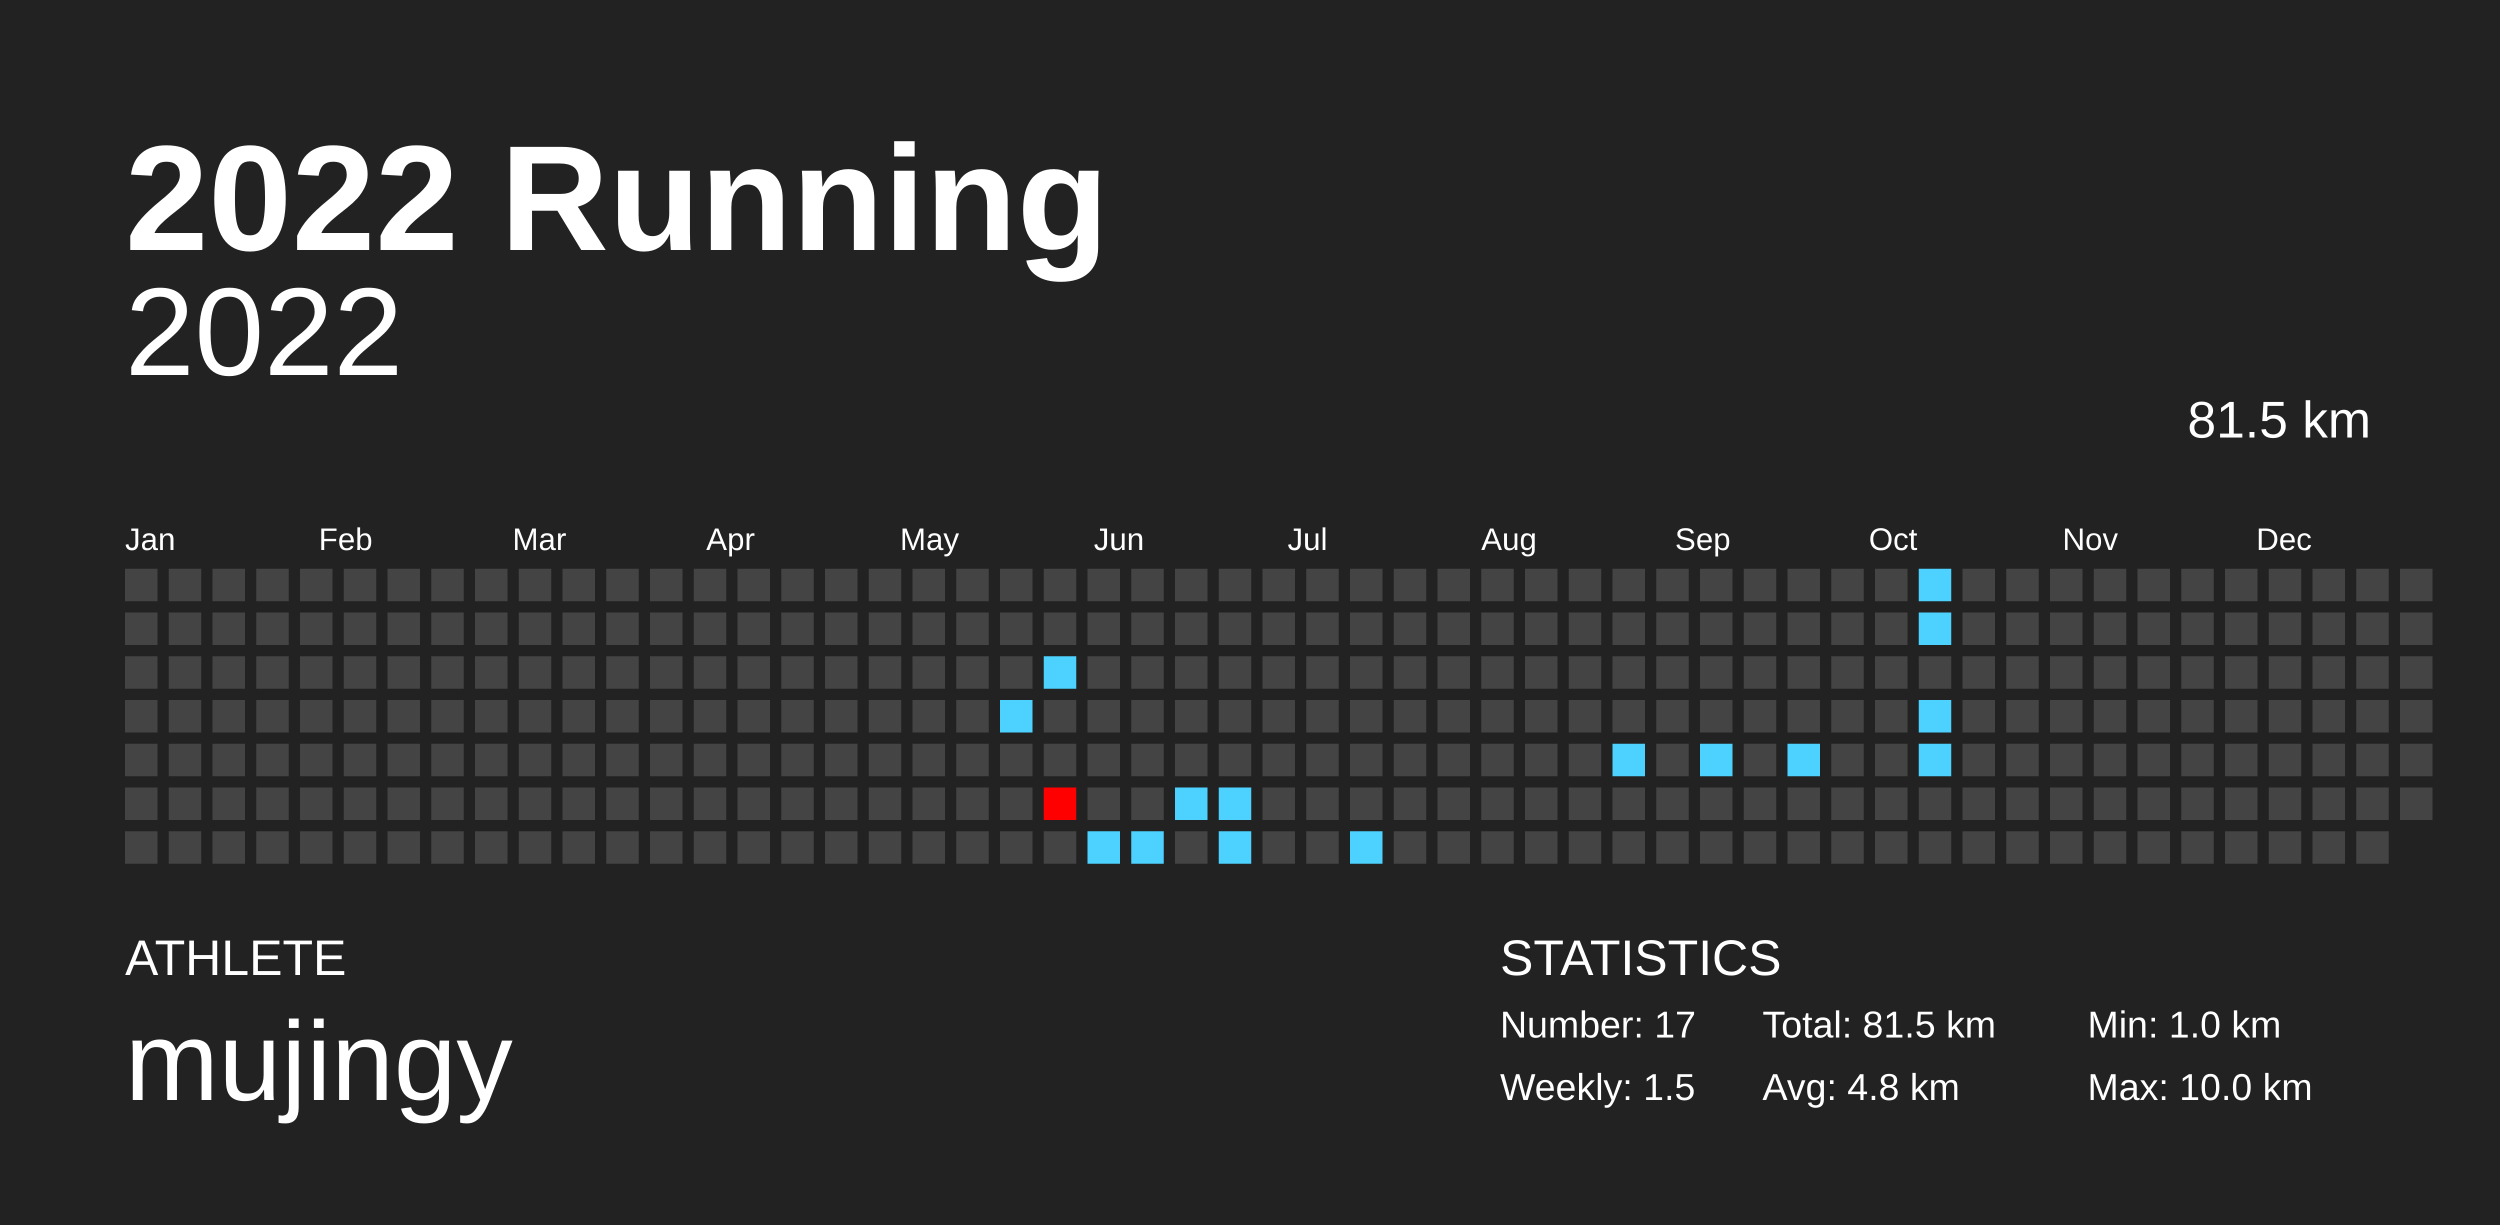
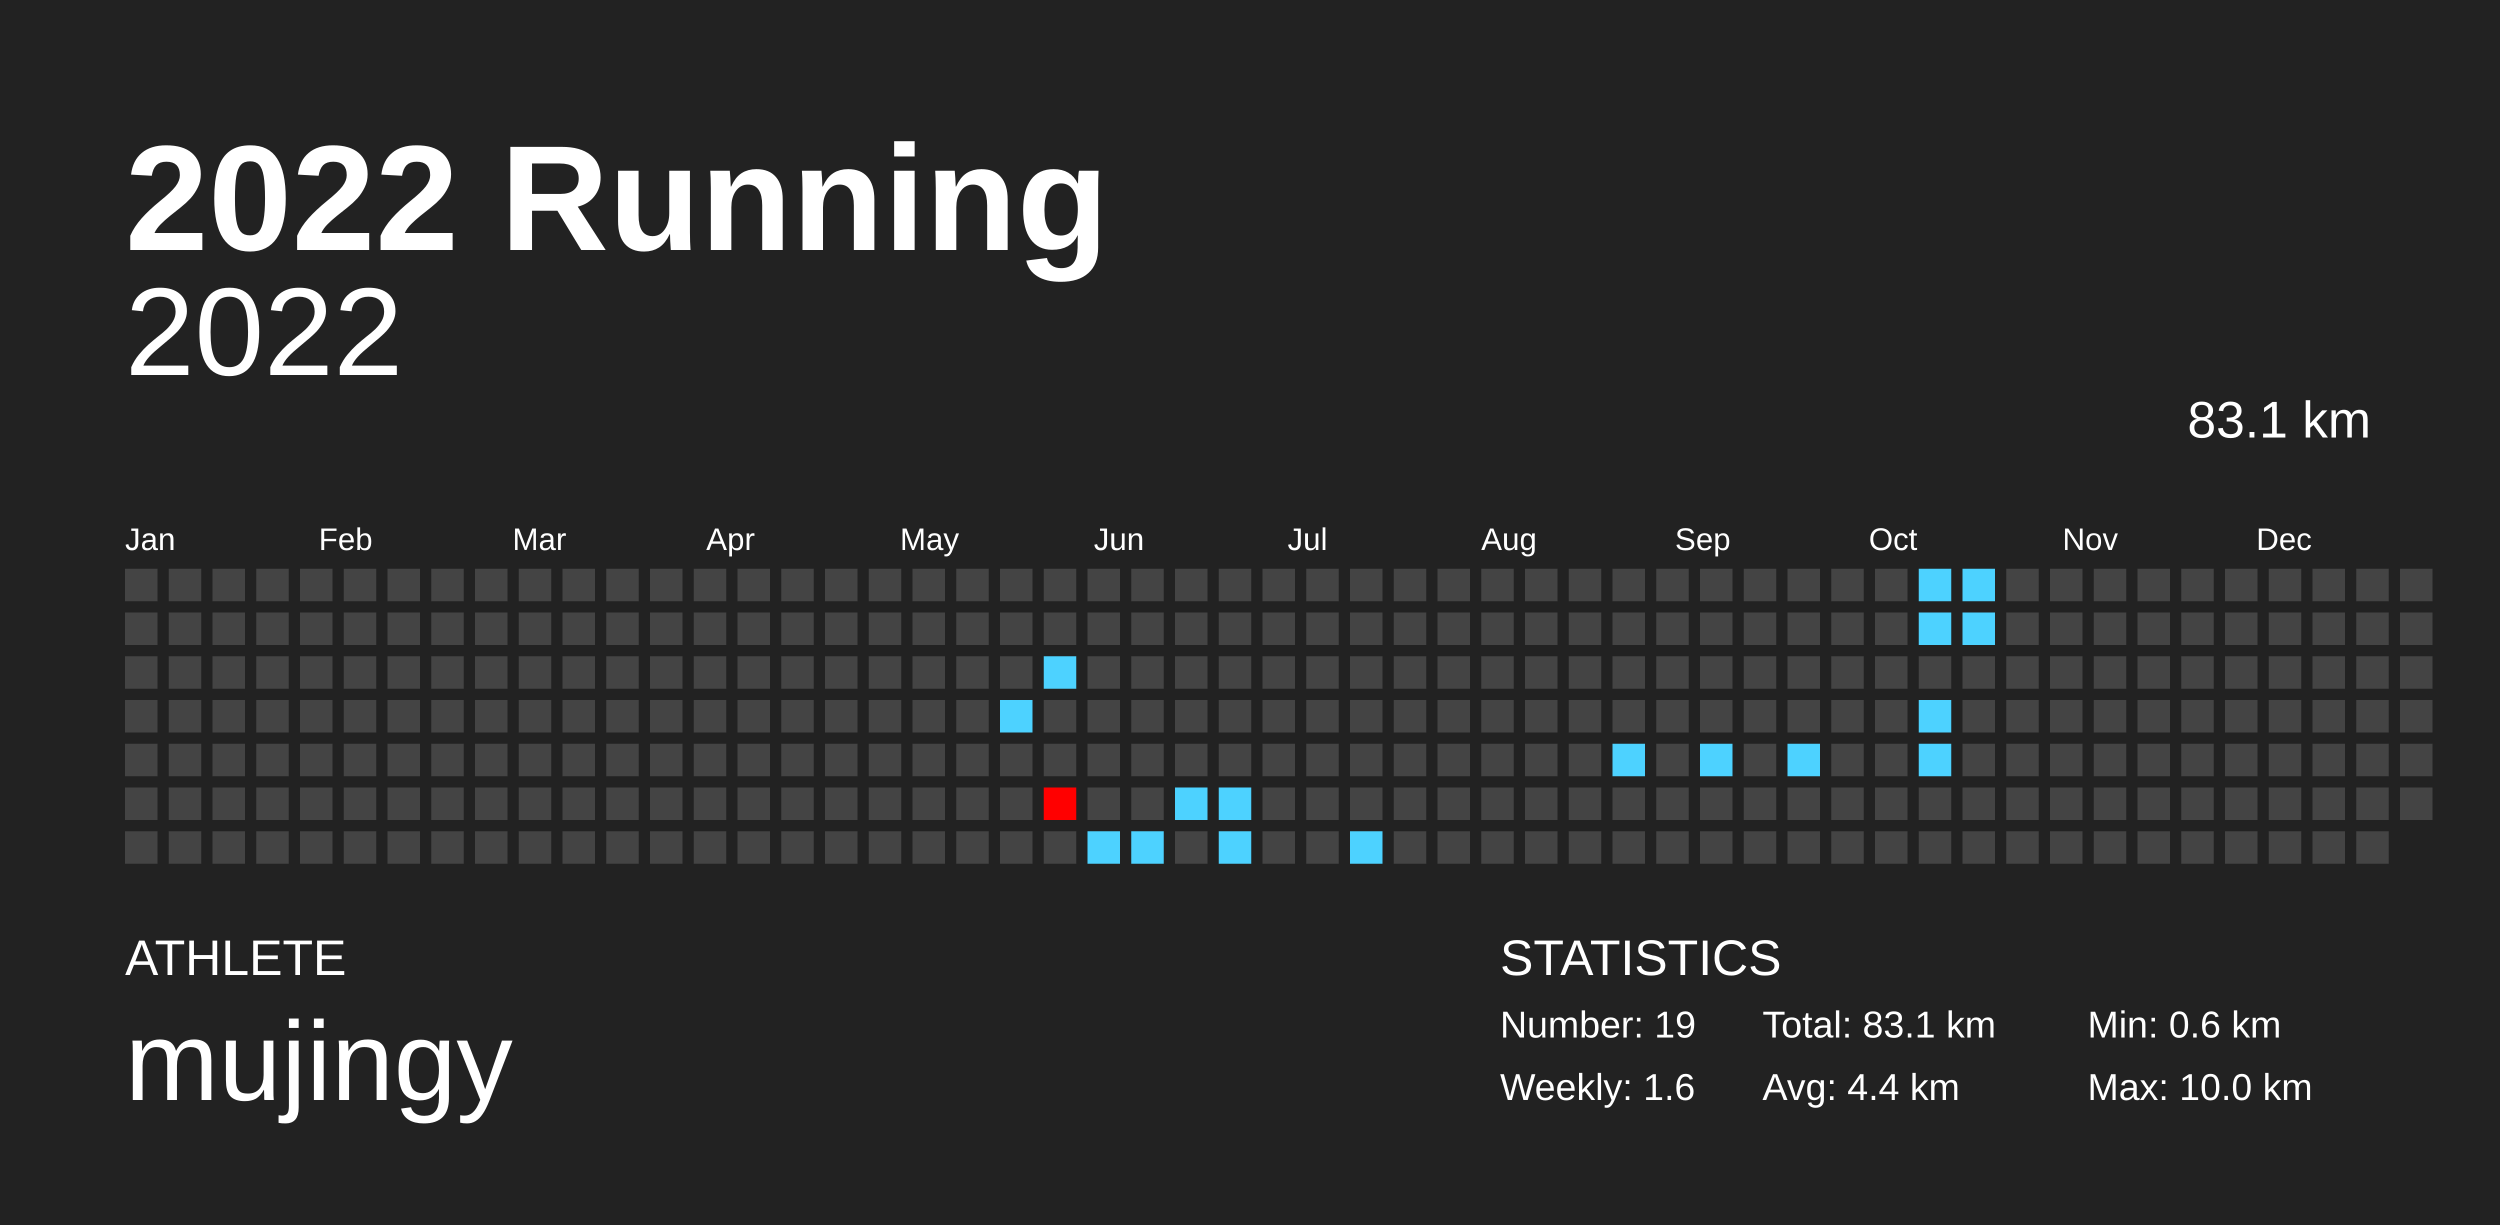
<svg xmlns="http://www.w3.org/2000/svg" baseProfile="full" height="98mm" version="1.1" viewBox="0,0,200,98" width="200mm">
  <defs />
  <rect fill="#222222" height="98" width="200" x="0" y="0" />
  <text fill="#FFFFFF" style="font-size:12px; font-family:Arial; font-weight:bold;" x="10" y="20">2022 Running</text>
  <text fill="#FFFFFF" style="font-size:4px; font-family:Arial" x="10" y="78">ATHLETE</text>
  <text fill="#FFFFFF" style="font-size:9px; font-family:Arial" x="10" y="88">mujingy</text>
  <text fill="#FFFFFF" style="font-size:4px; font-family:Arial" x="120" y="78">STATISTICS</text>
-   <text fill="#FFFFFF" style="font-size:3px; font-family:Arial" x="120" y="83">Number: 17</text>
-   <text fill="#FFFFFF" style="font-size:3px; font-family:Arial" x="120" y="88">Weekly: 1.5</text>
-   <text fill="#FFFFFF" style="font-size:3px; font-family:Arial" x="141" y="83">Total: 81.5 km</text>
-   <text fill="#FFFFFF" style="font-size:3px; font-family:Arial" x="141" y="88">Avg: 4.8 km</text>
-   <text fill="#FFFFFF" style="font-size:3px; font-family:Arial" x="167" y="83">Min: 1.0 km</text>
+   <text fill="#FFFFFF" style="font-size:3px; font-family:Arial" x="120" y="83">Number: 19</text>
+   <text fill="#FFFFFF" style="font-size:3px; font-family:Arial" x="120" y="88">Weekly: 1.6</text>
+   <text fill="#FFFFFF" style="font-size:3px; font-family:Arial" x="141" y="83">Total: 83.1 km</text>
+   <text fill="#FFFFFF" style="font-size:3px; font-family:Arial" x="141" y="88">Avg: 4.4 km</text>
+   <text fill="#FFFFFF" style="font-size:3px; font-family:Arial" x="167" y="83">Min: 0.6 km</text>
  <text fill="#FFFFFF" style="font-size:3px; font-family:Arial" x="167" y="88">Max: 10.0 km</text>
  <text alignment-baseline="hanging" fill="#FFFFFF" style="font-size:10.0px; font-family:Arial;" x="10" y="30">2022</text>
-   <text alignment-baseline="hanging" fill="#FFFFFF" style="font-size:4.125px; font-family:Arial;" x="175" y="35">81.5 km</text>
+   <text alignment-baseline="hanging" fill="#FFFFFF" style="font-size:4.125px; font-family:Arial;" x="175" y="35">83.1 km</text>
  <text fill="#FFFFFF" style="font-size:2.5px; font-family:Arial" x="10.0" y="44">Jan</text>
  <text fill="#FFFFFF" style="font-size:2.5px; font-family:Arial" x="25.5" y="44">Feb</text>
  <text fill="#FFFFFF" style="font-size:2.5px; font-family:Arial" x="41.0" y="44">Mar</text>
  <text fill="#FFFFFF" style="font-size:2.5px; font-family:Arial" x="56.5" y="44">Apr</text>
  <text fill="#FFFFFF" style="font-size:2.5px; font-family:Arial" x="72.0" y="44">May</text>
  <text fill="#FFFFFF" style="font-size:2.5px; font-family:Arial" x="87.5" y="44">Jun</text>
  <text fill="#FFFFFF" style="font-size:2.5px; font-family:Arial" x="103.0" y="44">Jul</text>
  <text fill="#FFFFFF" style="font-size:2.5px; font-family:Arial" x="118.5" y="44">Aug</text>
  <text fill="#FFFFFF" style="font-size:2.5px; font-family:Arial" x="134.0" y="44">Sep</text>
  <text fill="#FFFFFF" style="font-size:2.5px; font-family:Arial" x="149.5" y="44">Oct</text>
  <text fill="#FFFFFF" style="font-size:2.5px; font-family:Arial" x="165.0" y="44">Nov</text>
  <text fill="#FFFFFF" style="font-size:2.5px; font-family:Arial" x="180.5" y="44">Dec</text>
  <rect fill="#444444" height="2.6" width="2.6" x="10.0" y="45.5" />
  <rect fill="#444444" height="2.6" width="2.6" x="10.0" y="49.0" />
  <rect fill="#444444" height="2.6" width="2.6" x="10.0" y="52.5" />
  <rect fill="#444444" height="2.6" width="2.6" x="10.0" y="56.0" />
  <rect fill="#444444" height="2.6" width="2.6" x="10.0" y="59.5" />
  <rect fill="#444444" height="2.6" width="2.6" x="10.0" y="63.0" />
  <rect fill="#444444" height="2.6" width="2.6" x="10.0" y="66.5" />
  <rect fill="#444444" height="2.6" width="2.6" x="13.5" y="45.5" />
  <rect fill="#444444" height="2.6" width="2.6" x="13.5" y="49.0" />
  <rect fill="#444444" height="2.6" width="2.6" x="13.5" y="52.5" />
  <rect fill="#444444" height="2.6" width="2.6" x="13.5" y="56.0" />
  <rect fill="#444444" height="2.6" width="2.6" x="13.5" y="59.5" />
  <rect fill="#444444" height="2.6" width="2.6" x="13.5" y="63.0" />
  <rect fill="#444444" height="2.6" width="2.6" x="13.5" y="66.5" />
  <rect fill="#444444" height="2.6" width="2.6" x="17.0" y="45.5" />
  <rect fill="#444444" height="2.6" width="2.6" x="17.0" y="49.0" />
  <rect fill="#444444" height="2.6" width="2.6" x="17.0" y="52.5" />
  <rect fill="#444444" height="2.6" width="2.6" x="17.0" y="56.0" />
  <rect fill="#444444" height="2.6" width="2.6" x="17.0" y="59.5" />
  <rect fill="#444444" height="2.6" width="2.6" x="17.0" y="63.0" />
  <rect fill="#444444" height="2.6" width="2.6" x="17.0" y="66.5" />
  <rect fill="#444444" height="2.6" width="2.6" x="20.5" y="45.5" />
  <rect fill="#444444" height="2.6" width="2.6" x="20.5" y="49.0" />
  <rect fill="#444444" height="2.6" width="2.6" x="20.5" y="52.5" />
  <rect fill="#444444" height="2.6" width="2.6" x="20.5" y="56.0" />
  <rect fill="#444444" height="2.6" width="2.6" x="20.5" y="59.5" />
  <rect fill="#444444" height="2.6" width="2.6" x="20.5" y="63.0" />
  <rect fill="#444444" height="2.6" width="2.6" x="20.5" y="66.5" />
  <rect fill="#444444" height="2.6" width="2.6" x="24.0" y="45.5" />
  <rect fill="#444444" height="2.6" width="2.6" x="24.0" y="49.0" />
  <rect fill="#444444" height="2.6" width="2.6" x="24.0" y="52.5" />
  <rect fill="#444444" height="2.6" width="2.6" x="24.0" y="56.0" />
  <rect fill="#444444" height="2.6" width="2.6" x="24.0" y="59.5" />
  <rect fill="#444444" height="2.6" width="2.6" x="24.0" y="63.0" />
  <rect fill="#444444" height="2.6" width="2.6" x="24.0" y="66.5" />
  <rect fill="#444444" height="2.6" width="2.6" x="27.5" y="45.5" />
  <rect fill="#444444" height="2.6" width="2.6" x="27.5" y="49.0" />
  <rect fill="#444444" height="2.6" width="2.6" x="27.5" y="52.5" />
  <rect fill="#444444" height="2.6" width="2.6" x="27.5" y="56.0" />
  <rect fill="#444444" height="2.6" width="2.6" x="27.5" y="59.5" />
  <rect fill="#444444" height="2.6" width="2.6" x="27.5" y="63.0" />
  <rect fill="#444444" height="2.6" width="2.6" x="27.5" y="66.5" />
  <rect fill="#444444" height="2.6" width="2.6" x="31.0" y="45.5" />
  <rect fill="#444444" height="2.6" width="2.6" x="31.0" y="49.0" />
  <rect fill="#444444" height="2.6" width="2.6" x="31.0" y="52.5" />
  <rect fill="#444444" height="2.6" width="2.6" x="31.0" y="56.0" />
  <rect fill="#444444" height="2.6" width="2.6" x="31.0" y="59.5" />
  <rect fill="#444444" height="2.6" width="2.6" x="31.0" y="63.0" />
  <rect fill="#444444" height="2.6" width="2.6" x="31.0" y="66.5" />
  <rect fill="#444444" height="2.6" width="2.6" x="34.5" y="45.5" />
  <rect fill="#444444" height="2.6" width="2.6" x="34.5" y="49.0" />
  <rect fill="#444444" height="2.6" width="2.6" x="34.5" y="52.5" />
  <rect fill="#444444" height="2.6" width="2.6" x="34.5" y="56.0" />
  <rect fill="#444444" height="2.6" width="2.6" x="34.5" y="59.5" />
  <rect fill="#444444" height="2.6" width="2.6" x="34.5" y="63.0" />
  <rect fill="#444444" height="2.6" width="2.6" x="34.5" y="66.5" />
  <rect fill="#444444" height="2.6" width="2.6" x="38.0" y="45.5" />
  <rect fill="#444444" height="2.6" width="2.6" x="38.0" y="49.0" />
  <rect fill="#444444" height="2.6" width="2.6" x="38.0" y="52.5" />
  <rect fill="#444444" height="2.6" width="2.6" x="38.0" y="56.0" />
  <rect fill="#444444" height="2.6" width="2.6" x="38.0" y="59.5" />
  <rect fill="#444444" height="2.6" width="2.6" x="38.0" y="63.0" />
  <rect fill="#444444" height="2.6" width="2.6" x="38.0" y="66.5" />
  <rect fill="#444444" height="2.6" width="2.6" x="41.5" y="45.5" />
  <rect fill="#444444" height="2.6" width="2.6" x="41.5" y="49.0" />
  <rect fill="#444444" height="2.6" width="2.6" x="41.5" y="52.5" />
  <rect fill="#444444" height="2.6" width="2.6" x="41.5" y="56.0" />
  <rect fill="#444444" height="2.6" width="2.6" x="41.5" y="59.5" />
  <rect fill="#444444" height="2.6" width="2.6" x="41.5" y="63.0" />
  <rect fill="#444444" height="2.6" width="2.6" x="41.5" y="66.5" />
  <rect fill="#444444" height="2.6" width="2.6" x="45.0" y="45.5" />
  <rect fill="#444444" height="2.6" width="2.6" x="45.0" y="49.0" />
  <rect fill="#444444" height="2.6" width="2.6" x="45.0" y="52.5" />
  <rect fill="#444444" height="2.6" width="2.6" x="45.0" y="56.0" />
  <rect fill="#444444" height="2.6" width="2.6" x="45.0" y="59.5" />
  <rect fill="#444444" height="2.6" width="2.6" x="45.0" y="63.0" />
  <rect fill="#444444" height="2.6" width="2.6" x="45.0" y="66.5" />
  <rect fill="#444444" height="2.6" width="2.6" x="48.5" y="45.5" />
  <rect fill="#444444" height="2.6" width="2.6" x="48.5" y="49.0" />
  <rect fill="#444444" height="2.6" width="2.6" x="48.5" y="52.5" />
  <rect fill="#444444" height="2.6" width="2.6" x="48.5" y="56.0" />
  <rect fill="#444444" height="2.6" width="2.6" x="48.5" y="59.5" />
  <rect fill="#444444" height="2.6" width="2.6" x="48.5" y="63.0" />
  <rect fill="#444444" height="2.6" width="2.6" x="48.5" y="66.5" />
  <rect fill="#444444" height="2.6" width="2.6" x="52.0" y="45.5" />
  <rect fill="#444444" height="2.6" width="2.6" x="52.0" y="49.0" />
  <rect fill="#444444" height="2.6" width="2.6" x="52.0" y="52.5" />
  <rect fill="#444444" height="2.6" width="2.6" x="52.0" y="56.0" />
  <rect fill="#444444" height="2.6" width="2.6" x="52.0" y="59.5" />
  <rect fill="#444444" height="2.6" width="2.6" x="52.0" y="63.0" />
  <rect fill="#444444" height="2.6" width="2.6" x="52.0" y="66.5" />
  <rect fill="#444444" height="2.6" width="2.6" x="55.5" y="45.5" />
  <rect fill="#444444" height="2.6" width="2.6" x="55.5" y="49.0" />
  <rect fill="#444444" height="2.6" width="2.6" x="55.5" y="52.5" />
  <rect fill="#444444" height="2.6" width="2.6" x="55.5" y="56.0" />
  <rect fill="#444444" height="2.6" width="2.6" x="55.5" y="59.5" />
  <rect fill="#444444" height="2.6" width="2.6" x="55.5" y="63.0" />
  <rect fill="#444444" height="2.6" width="2.6" x="55.5" y="66.5" />
  <rect fill="#444444" height="2.6" width="2.6" x="59.0" y="45.5" />
  <rect fill="#444444" height="2.6" width="2.6" x="59.0" y="49.0" />
  <rect fill="#444444" height="2.6" width="2.6" x="59.0" y="52.5" />
  <rect fill="#444444" height="2.6" width="2.6" x="59.0" y="56.0" />
  <rect fill="#444444" height="2.6" width="2.6" x="59.0" y="59.5" />
  <rect fill="#444444" height="2.6" width="2.6" x="59.0" y="63.0" />
  <rect fill="#444444" height="2.6" width="2.6" x="59.0" y="66.5" />
  <rect fill="#444444" height="2.6" width="2.6" x="62.5" y="45.5" />
  <rect fill="#444444" height="2.6" width="2.6" x="62.5" y="49.0" />
  <rect fill="#444444" height="2.6" width="2.6" x="62.5" y="52.5" />
  <rect fill="#444444" height="2.6" width="2.6" x="62.5" y="56.0" />
  <rect fill="#444444" height="2.6" width="2.6" x="62.5" y="59.5" />
  <rect fill="#444444" height="2.6" width="2.6" x="62.5" y="63.0" />
  <rect fill="#444444" height="2.6" width="2.6" x="62.5" y="66.5" />
  <rect fill="#444444" height="2.6" width="2.6" x="66.0" y="45.5" />
  <rect fill="#444444" height="2.6" width="2.6" x="66.0" y="49.0" />
  <rect fill="#444444" height="2.6" width="2.6" x="66.0" y="52.5" />
  <rect fill="#444444" height="2.6" width="2.6" x="66.0" y="56.0" />
  <rect fill="#444444" height="2.6" width="2.6" x="66.0" y="59.5" />
  <rect fill="#444444" height="2.6" width="2.6" x="66.0" y="63.0" />
  <rect fill="#444444" height="2.6" width="2.6" x="66.0" y="66.5" />
  <rect fill="#444444" height="2.6" width="2.6" x="69.5" y="45.5" />
  <rect fill="#444444" height="2.6" width="2.6" x="69.5" y="49.0" />
  <rect fill="#444444" height="2.6" width="2.6" x="69.5" y="52.5" />
  <rect fill="#444444" height="2.6" width="2.6" x="69.5" y="56.0" />
  <rect fill="#444444" height="2.6" width="2.6" x="69.5" y="59.5" />
  <rect fill="#444444" height="2.6" width="2.6" x="69.5" y="63.0" />
  <rect fill="#444444" height="2.6" width="2.6" x="69.5" y="66.5" />
  <rect fill="#444444" height="2.6" width="2.6" x="73.0" y="45.5" />
  <rect fill="#444444" height="2.6" width="2.6" x="73.0" y="49.0" />
  <rect fill="#444444" height="2.6" width="2.6" x="73.0" y="52.5" />
  <rect fill="#444444" height="2.6" width="2.6" x="73.0" y="56.0" />
  <rect fill="#444444" height="2.6" width="2.6" x="73.0" y="59.5" />
  <rect fill="#444444" height="2.6" width="2.6" x="73.0" y="63.0" />
  <rect fill="#444444" height="2.6" width="2.6" x="73.0" y="66.5" />
  <rect fill="#444444" height="2.6" width="2.6" x="76.5" y="45.5" />
  <rect fill="#444444" height="2.6" width="2.6" x="76.5" y="49.0" />
  <rect fill="#444444" height="2.6" width="2.6" x="76.5" y="52.5" />
  <rect fill="#444444" height="2.6" width="2.6" x="76.5" y="56.0" />
  <rect fill="#444444" height="2.6" width="2.6" x="76.5" y="59.5" />
  <rect fill="#444444" height="2.6" width="2.6" x="76.5" y="63.0" />
  <rect fill="#444444" height="2.6" width="2.6" x="76.5" y="66.5" />
  <rect fill="#444444" height="2.6" width="2.6" x="80.0" y="45.5" />
  <rect fill="#444444" height="2.6" width="2.6" x="80.0" y="49.0" />
  <rect fill="#444444" height="2.6" width="2.6" x="80.0" y="52.5" />
  <rect fill="#4dd2ff" height="2.6" width="2.6" x="80.0" y="56.0" />
  <rect fill="#444444" height="2.6" width="2.6" x="80.0" y="59.5" />
  <rect fill="#444444" height="2.6" width="2.6" x="80.0" y="63.0" />
  <rect fill="#444444" height="2.6" width="2.6" x="80.0" y="66.5" />
  <rect fill="#444444" height="2.6" width="2.6" x="83.5" y="45.5" />
  <rect fill="#444444" height="2.6" width="2.6" x="83.5" y="49.0" />
  <rect fill="#4dd2ff" height="2.6" width="2.6" x="83.5" y="52.5" />
  <rect fill="#444444" height="2.6" width="2.6" x="83.5" y="56.0" />
  <rect fill="#444444" height="2.6" width="2.6" x="83.5" y="59.5" />
  <rect fill="#ff0000" height="2.6" width="2.6" x="83.5" y="63.0" />
  <rect fill="#444444" height="2.6" width="2.6" x="83.5" y="66.5" />
  <rect fill="#444444" height="2.6" width="2.6" x="87.0" y="45.5" />
  <rect fill="#444444" height="2.6" width="2.6" x="87.0" y="49.0" />
  <rect fill="#444444" height="2.6" width="2.6" x="87.0" y="52.5" />
  <rect fill="#444444" height="2.6" width="2.6" x="87.0" y="56.0" />
  <rect fill="#444444" height="2.6" width="2.6" x="87.0" y="59.5" />
  <rect fill="#444444" height="2.6" width="2.6" x="87.0" y="63.0" />
  <rect fill="#4dd2ff" height="2.6" width="2.6" x="87.0" y="66.5" />
  <rect fill="#444444" height="2.6" width="2.6" x="90.5" y="45.5" />
  <rect fill="#444444" height="2.6" width="2.6" x="90.5" y="49.0" />
  <rect fill="#444444" height="2.6" width="2.6" x="90.5" y="52.5" />
  <rect fill="#444444" height="2.6" width="2.6" x="90.5" y="56.0" />
  <rect fill="#444444" height="2.6" width="2.6" x="90.5" y="59.5" />
  <rect fill="#444444" height="2.6" width="2.6" x="90.5" y="63.0" />
  <rect fill="#4dd2ff" height="2.6" width="2.6" x="90.5" y="66.5" />
  <rect fill="#444444" height="2.6" width="2.6" x="94.0" y="45.5" />
  <rect fill="#444444" height="2.6" width="2.6" x="94.0" y="49.0" />
  <rect fill="#444444" height="2.6" width="2.6" x="94.0" y="52.5" />
  <rect fill="#444444" height="2.6" width="2.6" x="94.0" y="56.0" />
  <rect fill="#444444" height="2.6" width="2.6" x="94.0" y="59.5" />
  <rect fill="#4dd2ff" height="2.6" width="2.6" x="94.0" y="63.0" />
  <rect fill="#444444" height="2.6" width="2.6" x="94.0" y="66.5" />
  <rect fill="#444444" height="2.6" width="2.6" x="97.5" y="45.5" />
  <rect fill="#444444" height="2.6" width="2.6" x="97.5" y="49.0" />
  <rect fill="#444444" height="2.6" width="2.6" x="97.5" y="52.5" />
  <rect fill="#444444" height="2.6" width="2.6" x="97.5" y="56.0" />
  <rect fill="#444444" height="2.6" width="2.6" x="97.5" y="59.5" />
  <rect fill="#4dd2ff" height="2.6" width="2.6" x="97.5" y="63.0" />
  <rect fill="#4dd2ff" height="2.6" width="2.6" x="97.5" y="66.5" />
  <rect fill="#444444" height="2.6" width="2.6" x="101.0" y="45.5" />
  <rect fill="#444444" height="2.6" width="2.6" x="101.0" y="49.0" />
  <rect fill="#444444" height="2.6" width="2.6" x="101.0" y="52.5" />
  <rect fill="#444444" height="2.6" width="2.6" x="101.0" y="56.0" />
  <rect fill="#444444" height="2.6" width="2.6" x="101.0" y="59.5" />
  <rect fill="#444444" height="2.6" width="2.6" x="101.0" y="63.0" />
  <rect fill="#444444" height="2.6" width="2.6" x="101.0" y="66.5" />
  <rect fill="#444444" height="2.6" width="2.6" x="104.5" y="45.5" />
  <rect fill="#444444" height="2.6" width="2.6" x="104.5" y="49.0" />
  <rect fill="#444444" height="2.6" width="2.6" x="104.5" y="52.5" />
  <rect fill="#444444" height="2.6" width="2.6" x="104.5" y="56.0" />
  <rect fill="#444444" height="2.6" width="2.6" x="104.5" y="59.5" />
  <rect fill="#444444" height="2.6" width="2.6" x="104.5" y="63.0" />
  <rect fill="#444444" height="2.6" width="2.6" x="104.5" y="66.5" />
  <rect fill="#444444" height="2.6" width="2.6" x="108.0" y="45.5" />
  <rect fill="#444444" height="2.6" width="2.6" x="108.0" y="49.0" />
  <rect fill="#444444" height="2.6" width="2.6" x="108.0" y="52.5" />
  <rect fill="#444444" height="2.6" width="2.6" x="108.0" y="56.0" />
  <rect fill="#444444" height="2.6" width="2.6" x="108.0" y="59.5" />
  <rect fill="#444444" height="2.6" width="2.6" x="108.0" y="63.0" />
  <rect fill="#4dd2ff" height="2.6" width="2.6" x="108.0" y="66.5" />
  <rect fill="#444444" height="2.6" width="2.6" x="111.5" y="45.5" />
  <rect fill="#444444" height="2.6" width="2.6" x="111.5" y="49.0" />
  <rect fill="#444444" height="2.6" width="2.6" x="111.5" y="52.5" />
  <rect fill="#444444" height="2.6" width="2.6" x="111.5" y="56.0" />
  <rect fill="#444444" height="2.6" width="2.6" x="111.5" y="59.5" />
  <rect fill="#444444" height="2.6" width="2.6" x="111.5" y="63.0" />
  <rect fill="#444444" height="2.6" width="2.6" x="111.5" y="66.5" />
  <rect fill="#444444" height="2.6" width="2.6" x="115.0" y="45.5" />
  <rect fill="#444444" height="2.6" width="2.6" x="115.0" y="49.0" />
  <rect fill="#444444" height="2.6" width="2.6" x="115.0" y="52.5" />
  <rect fill="#444444" height="2.6" width="2.6" x="115.0" y="56.0" />
  <rect fill="#444444" height="2.6" width="2.6" x="115.0" y="59.5" />
  <rect fill="#444444" height="2.6" width="2.6" x="115.0" y="63.0" />
  <rect fill="#444444" height="2.6" width="2.6" x="115.0" y="66.5" />
  <rect fill="#444444" height="2.6" width="2.6" x="118.5" y="45.5" />
  <rect fill="#444444" height="2.6" width="2.6" x="118.5" y="49.0" />
  <rect fill="#444444" height="2.6" width="2.6" x="118.5" y="52.5" />
  <rect fill="#444444" height="2.6" width="2.6" x="118.5" y="56.0" />
  <rect fill="#444444" height="2.6" width="2.6" x="118.5" y="59.5" />
  <rect fill="#444444" height="2.6" width="2.6" x="118.5" y="63.0" />
  <rect fill="#444444" height="2.6" width="2.6" x="118.5" y="66.5" />
  <rect fill="#444444" height="2.6" width="2.6" x="122.0" y="45.5" />
  <rect fill="#444444" height="2.6" width="2.6" x="122.0" y="49.0" />
  <rect fill="#444444" height="2.6" width="2.6" x="122.0" y="52.5" />
  <rect fill="#444444" height="2.6" width="2.6" x="122.0" y="56.0" />
  <rect fill="#444444" height="2.6" width="2.6" x="122.0" y="59.5" />
  <rect fill="#444444" height="2.6" width="2.6" x="122.0" y="63.0" />
  <rect fill="#444444" height="2.6" width="2.6" x="122.0" y="66.5" />
  <rect fill="#444444" height="2.6" width="2.6" x="125.5" y="45.5" />
  <rect fill="#444444" height="2.6" width="2.6" x="125.5" y="49.0" />
  <rect fill="#444444" height="2.6" width="2.6" x="125.5" y="52.5" />
  <rect fill="#444444" height="2.6" width="2.6" x="125.5" y="56.0" />
  <rect fill="#444444" height="2.6" width="2.6" x="125.5" y="59.5" />
  <rect fill="#444444" height="2.6" width="2.6" x="125.5" y="63.0" />
  <rect fill="#444444" height="2.6" width="2.6" x="125.5" y="66.5" />
  <rect fill="#444444" height="2.6" width="2.6" x="129.0" y="45.5" />
  <rect fill="#444444" height="2.6" width="2.6" x="129.0" y="49.0" />
  <rect fill="#444444" height="2.6" width="2.6" x="129.0" y="52.5" />
  <rect fill="#444444" height="2.6" width="2.6" x="129.0" y="56.0" />
  <rect fill="#4dd2ff" height="2.6" width="2.6" x="129.0" y="59.5" />
  <rect fill="#444444" height="2.6" width="2.6" x="129.0" y="63.0" />
  <rect fill="#444444" height="2.6" width="2.6" x="129.0" y="66.5" />
  <rect fill="#444444" height="2.6" width="2.6" x="132.5" y="45.5" />
  <rect fill="#444444" height="2.6" width="2.6" x="132.5" y="49.0" />
  <rect fill="#444444" height="2.6" width="2.6" x="132.5" y="52.5" />
  <rect fill="#444444" height="2.6" width="2.6" x="132.5" y="56.0" />
  <rect fill="#444444" height="2.6" width="2.6" x="132.5" y="59.5" />
  <rect fill="#444444" height="2.6" width="2.6" x="132.5" y="63.0" />
  <rect fill="#444444" height="2.6" width="2.6" x="132.5" y="66.5" />
  <rect fill="#444444" height="2.6" width="2.6" x="136.0" y="45.5" />
  <rect fill="#444444" height="2.6" width="2.6" x="136.0" y="49.0" />
  <rect fill="#444444" height="2.6" width="2.6" x="136.0" y="52.5" />
  <rect fill="#444444" height="2.6" width="2.6" x="136.0" y="56.0" />
  <rect fill="#4dd2ff" height="2.6" width="2.6" x="136.0" y="59.5" />
  <rect fill="#444444" height="2.6" width="2.6" x="136.0" y="63.0" />
  <rect fill="#444444" height="2.6" width="2.6" x="136.0" y="66.5" />
  <rect fill="#444444" height="2.6" width="2.6" x="139.5" y="45.5" />
  <rect fill="#444444" height="2.6" width="2.6" x="139.5" y="49.0" />
  <rect fill="#444444" height="2.6" width="2.6" x="139.5" y="52.5" />
  <rect fill="#444444" height="2.6" width="2.6" x="139.5" y="56.0" />
  <rect fill="#444444" height="2.6" width="2.6" x="139.5" y="59.5" />
  <rect fill="#444444" height="2.6" width="2.6" x="139.5" y="63.0" />
  <rect fill="#444444" height="2.6" width="2.6" x="139.5" y="66.5" />
  <rect fill="#444444" height="2.6" width="2.6" x="143.0" y="45.5" />
  <rect fill="#444444" height="2.6" width="2.6" x="143.0" y="49.0" />
  <rect fill="#444444" height="2.6" width="2.6" x="143.0" y="52.5" />
  <rect fill="#444444" height="2.6" width="2.6" x="143.0" y="56.0" />
  <rect fill="#4dd2ff" height="2.6" width="2.6" x="143.0" y="59.5" />
  <rect fill="#444444" height="2.6" width="2.6" x="143.0" y="63.0" />
  <rect fill="#444444" height="2.6" width="2.6" x="143.0" y="66.5" />
  <rect fill="#444444" height="2.6" width="2.6" x="146.5" y="45.5" />
  <rect fill="#444444" height="2.6" width="2.6" x="146.5" y="49.0" />
  <rect fill="#444444" height="2.6" width="2.6" x="146.5" y="52.5" />
  <rect fill="#444444" height="2.6" width="2.6" x="146.5" y="56.0" />
  <rect fill="#444444" height="2.6" width="2.6" x="146.5" y="59.5" />
  <rect fill="#444444" height="2.6" width="2.6" x="146.5" y="63.0" />
  <rect fill="#444444" height="2.6" width="2.6" x="146.5" y="66.5" />
  <rect fill="#444444" height="2.6" width="2.6" x="150.0" y="45.5" />
  <rect fill="#444444" height="2.6" width="2.6" x="150.0" y="49.0" />
  <rect fill="#444444" height="2.6" width="2.6" x="150.0" y="52.5" />
  <rect fill="#444444" height="2.6" width="2.6" x="150.0" y="56.0" />
  <rect fill="#444444" height="2.6" width="2.6" x="150.0" y="59.5" />
  <rect fill="#444444" height="2.6" width="2.6" x="150.0" y="63.0" />
  <rect fill="#444444" height="2.6" width="2.6" x="150.0" y="66.5" />
  <rect fill="#4dd2ff" height="2.6" width="2.6" x="153.5" y="45.5" />
  <rect fill="#4dd2ff" height="2.6" width="2.6" x="153.5" y="49.0" />
  <rect fill="#444444" height="2.6" width="2.6" x="153.5" y="52.5" />
  <rect fill="#4dd2ff" height="2.6" width="2.6" x="153.5" y="56.0" />
  <rect fill="#4dd2ff" height="2.6" width="2.6" x="153.5" y="59.5" />
  <rect fill="#444444" height="2.6" width="2.6" x="153.5" y="63.0" />
  <rect fill="#444444" height="2.6" width="2.6" x="153.5" y="66.5" />
-   <rect fill="#444444" height="2.6" width="2.6" x="157.0" y="45.5" />
-   <rect fill="#444444" height="2.6" width="2.6" x="157.0" y="49.0" />
+   <rect fill="#4dd2ff" height="2.6" width="2.6" x="157.0" y="45.5" />
+   <rect fill="#4dd2ff" height="2.6" width="2.6" x="157.0" y="49.0" />
  <rect fill="#444444" height="2.6" width="2.6" x="157.0" y="52.5" />
  <rect fill="#444444" height="2.6" width="2.6" x="157.0" y="56.0" />
  <rect fill="#444444" height="2.6" width="2.6" x="157.0" y="59.5" />
  <rect fill="#444444" height="2.6" width="2.6" x="157.0" y="63.0" />
  <rect fill="#444444" height="2.6" width="2.6" x="157.0" y="66.5" />
  <rect fill="#444444" height="2.6" width="2.6" x="160.5" y="45.5" />
  <rect fill="#444444" height="2.6" width="2.6" x="160.5" y="49.0" />
  <rect fill="#444444" height="2.6" width="2.6" x="160.5" y="52.5" />
  <rect fill="#444444" height="2.6" width="2.6" x="160.5" y="56.0" />
  <rect fill="#444444" height="2.6" width="2.6" x="160.5" y="59.5" />
  <rect fill="#444444" height="2.6" width="2.6" x="160.5" y="63.0" />
  <rect fill="#444444" height="2.6" width="2.6" x="160.5" y="66.5" />
  <rect fill="#444444" height="2.6" width="2.6" x="164.0" y="45.5" />
  <rect fill="#444444" height="2.6" width="2.6" x="164.0" y="49.0" />
  <rect fill="#444444" height="2.6" width="2.6" x="164.0" y="52.5" />
  <rect fill="#444444" height="2.6" width="2.6" x="164.0" y="56.0" />
  <rect fill="#444444" height="2.6" width="2.6" x="164.0" y="59.5" />
  <rect fill="#444444" height="2.6" width="2.6" x="164.0" y="63.0" />
  <rect fill="#444444" height="2.6" width="2.6" x="164.0" y="66.5" />
  <rect fill="#444444" height="2.6" width="2.6" x="167.5" y="45.5" />
  <rect fill="#444444" height="2.6" width="2.6" x="167.5" y="49.0" />
  <rect fill="#444444" height="2.6" width="2.6" x="167.5" y="52.5" />
  <rect fill="#444444" height="2.6" width="2.6" x="167.5" y="56.0" />
  <rect fill="#444444" height="2.6" width="2.6" x="167.5" y="59.5" />
  <rect fill="#444444" height="2.6" width="2.6" x="167.5" y="63.0" />
  <rect fill="#444444" height="2.6" width="2.6" x="167.5" y="66.5" />
  <rect fill="#444444" height="2.6" width="2.6" x="171.0" y="45.5" />
  <rect fill="#444444" height="2.6" width="2.6" x="171.0" y="49.0" />
  <rect fill="#444444" height="2.6" width="2.6" x="171.0" y="52.5" />
  <rect fill="#444444" height="2.6" width="2.6" x="171.0" y="56.0" />
  <rect fill="#444444" height="2.6" width="2.6" x="171.0" y="59.5" />
  <rect fill="#444444" height="2.6" width="2.6" x="171.0" y="63.0" />
  <rect fill="#444444" height="2.6" width="2.6" x="171.0" y="66.5" />
  <rect fill="#444444" height="2.6" width="2.6" x="174.5" y="45.5" />
  <rect fill="#444444" height="2.6" width="2.6" x="174.5" y="49.0" />
  <rect fill="#444444" height="2.6" width="2.6" x="174.5" y="52.5" />
  <rect fill="#444444" height="2.6" width="2.6" x="174.5" y="56.0" />
  <rect fill="#444444" height="2.6" width="2.6" x="174.5" y="59.5" />
  <rect fill="#444444" height="2.6" width="2.6" x="174.5" y="63.0" />
  <rect fill="#444444" height="2.6" width="2.6" x="174.5" y="66.5" />
  <rect fill="#444444" height="2.6" width="2.6" x="178.0" y="45.5" />
  <rect fill="#444444" height="2.6" width="2.6" x="178.0" y="49.0" />
  <rect fill="#444444" height="2.6" width="2.6" x="178.0" y="52.5" />
  <rect fill="#444444" height="2.6" width="2.6" x="178.0" y="56.0" />
  <rect fill="#444444" height="2.6" width="2.6" x="178.0" y="59.5" />
  <rect fill="#444444" height="2.6" width="2.6" x="178.0" y="63.0" />
  <rect fill="#444444" height="2.6" width="2.6" x="178.0" y="66.5" />
  <rect fill="#444444" height="2.6" width="2.6" x="181.5" y="45.5" />
  <rect fill="#444444" height="2.6" width="2.6" x="181.5" y="49.0" />
  <rect fill="#444444" height="2.6" width="2.6" x="181.5" y="52.5" />
  <rect fill="#444444" height="2.6" width="2.6" x="181.5" y="56.0" />
  <rect fill="#444444" height="2.6" width="2.6" x="181.5" y="59.5" />
  <rect fill="#444444" height="2.6" width="2.6" x="181.5" y="63.0" />
  <rect fill="#444444" height="2.6" width="2.6" x="181.5" y="66.5" />
  <rect fill="#444444" height="2.6" width="2.6" x="185.0" y="45.5" />
  <rect fill="#444444" height="2.6" width="2.6" x="185.0" y="49.0" />
  <rect fill="#444444" height="2.6" width="2.6" x="185.0" y="52.5" />
  <rect fill="#444444" height="2.6" width="2.6" x="185.0" y="56.0" />
  <rect fill="#444444" height="2.6" width="2.6" x="185.0" y="59.5" />
  <rect fill="#444444" height="2.6" width="2.6" x="185.0" y="63.0" />
  <rect fill="#444444" height="2.6" width="2.6" x="185.0" y="66.5" />
  <rect fill="#444444" height="2.6" width="2.6" x="188.5" y="45.5" />
  <rect fill="#444444" height="2.6" width="2.6" x="188.5" y="49.0" />
  <rect fill="#444444" height="2.6" width="2.6" x="188.5" y="52.5" />
  <rect fill="#444444" height="2.6" width="2.6" x="188.5" y="56.0" />
  <rect fill="#444444" height="2.6" width="2.6" x="188.5" y="59.5" />
  <rect fill="#444444" height="2.6" width="2.6" x="188.5" y="63.0" />
  <rect fill="#444444" height="2.6" width="2.6" x="188.5" y="66.5" />
  <rect fill="#444444" height="2.6" width="2.6" x="192.0" y="45.5" />
  <rect fill="#444444" height="2.6" width="2.6" x="192.0" y="49.0" />
  <rect fill="#444444" height="2.6" width="2.6" x="192.0" y="52.5" />
  <rect fill="#444444" height="2.6" width="2.6" x="192.0" y="56.0" />
  <rect fill="#444444" height="2.6" width="2.6" x="192.0" y="59.5" />
  <rect fill="#444444" height="2.6" width="2.6" x="192.0" y="63.0" />
</svg>
